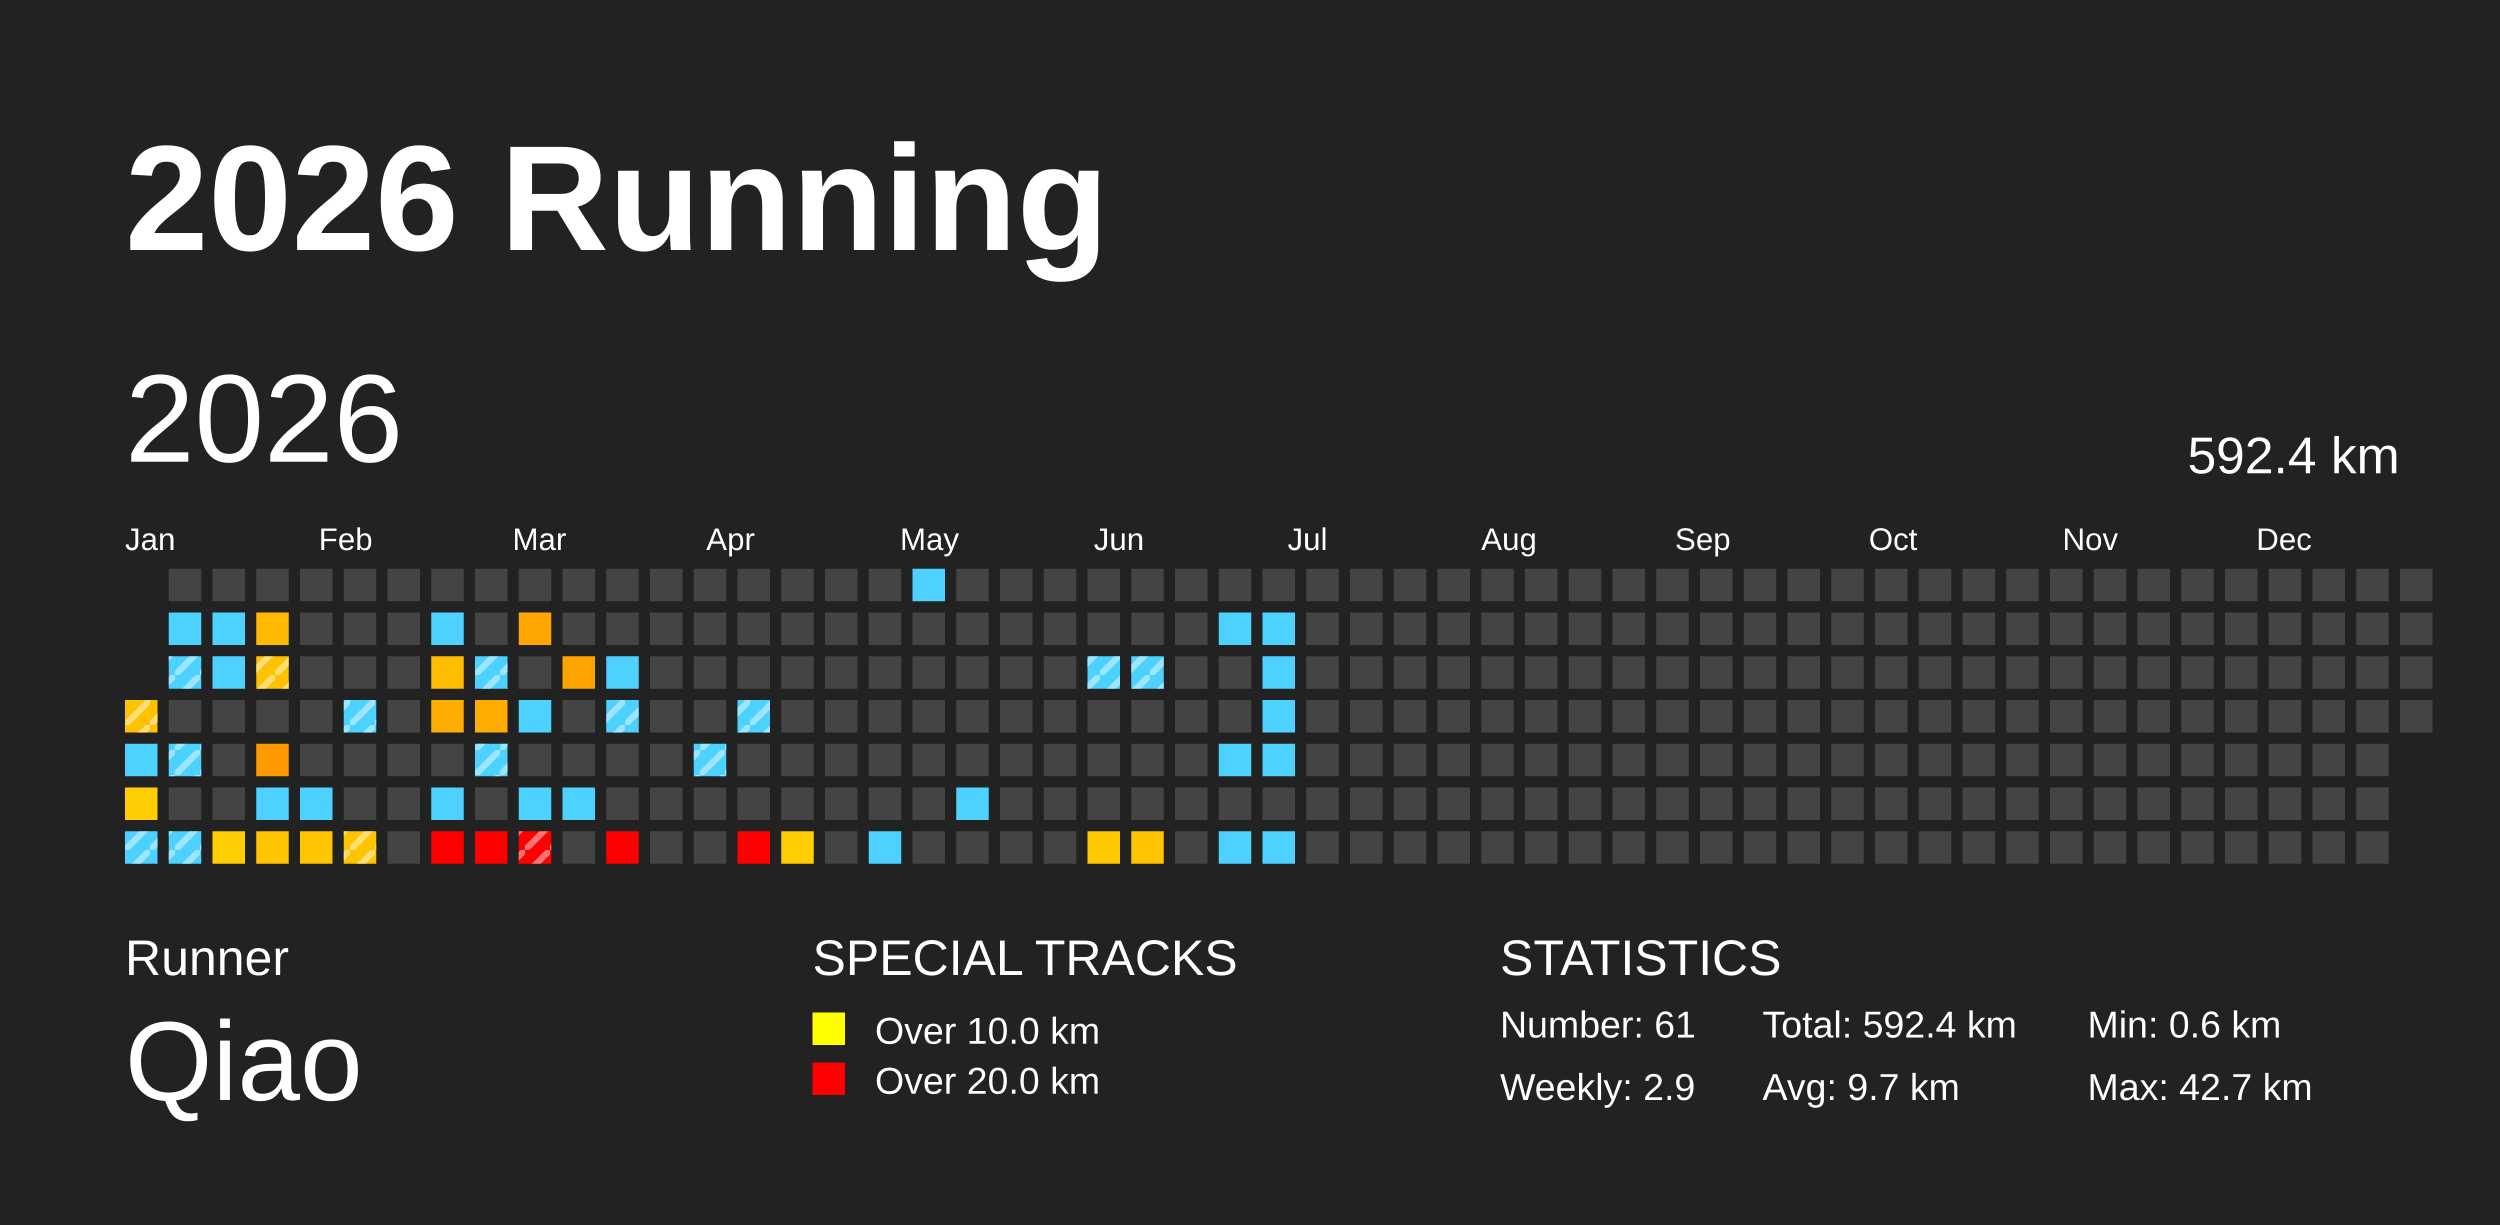
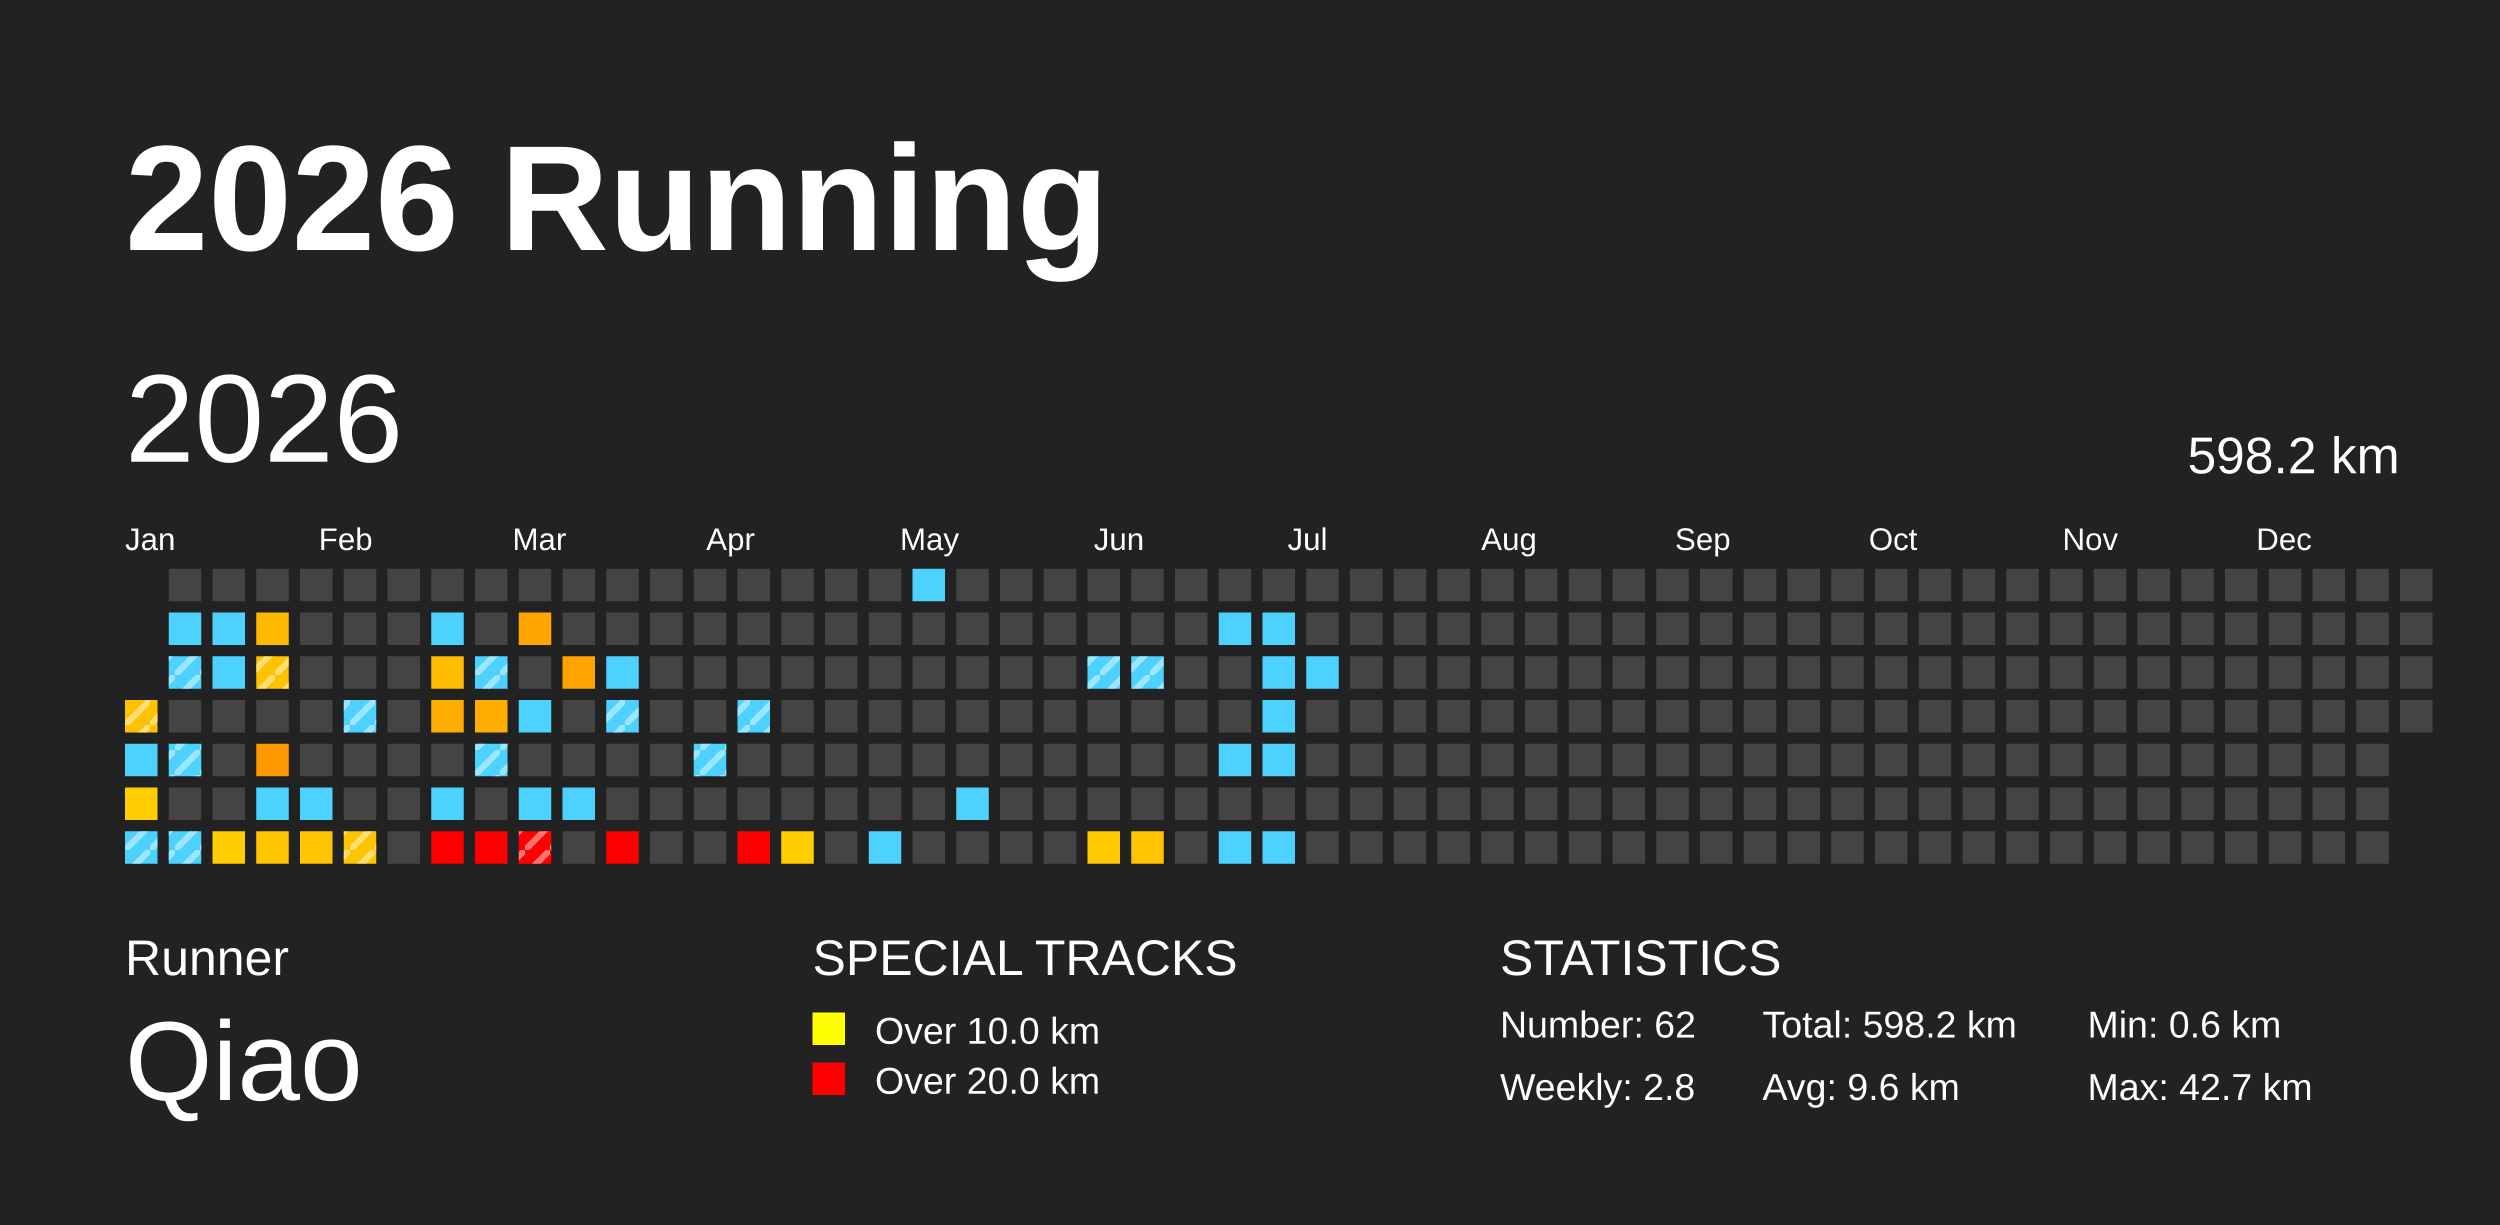
<svg xmlns="http://www.w3.org/2000/svg" baseProfile="full" height="98mm" version="1.1" viewBox="0,0,200,98" width="200mm">
  <defs>
    <pattern height="2" id="indoor-stripe" patternUnits="userSpaceOnUse" width="2">
      <line stroke="white" stroke-opacity="0.45" stroke-width="0.5" x1="0" x2="2" y1="2" y2="0" />
    </pattern>
  </defs>
  <rect fill="#222222" height="98" width="200" x="0" y="0" />
  <text fill="#FFFFFF" style="font-size:12px; font-family:Arial; font-weight:bold;" x="10" y="20">2026 Running</text>
  <text fill="#FFFFFF" style="font-size:4px; font-family:Arial" x="10" y="78">Runner</text>
  <text fill="#FFFFFF" style="font-size:9px; font-family:Arial" x="10" y="88">Qiao</text>
  <text fill="#FFFFFF" style="font-size:4px; font-family:Arial" x="65" y="78">SPECIAL TRACKS</text>
  <rect fill="yellow" height="2.6" width="2.6" x="65" y="81" />
  <text fill="#FFFFFF" style="font-size:3px; font-family:Arial" x="70" y="83.5">Over 10.0 km</text>
  <rect fill="red" height="2.6" width="2.6" x="65" y="85" />
  <text fill="#FFFFFF" style="font-size:3px; font-family:Arial" x="70" y="87.5">Over 20.0 km</text>
  <text fill="#FFFFFF" style="font-size:4px; font-family:Arial" x="120" y="78">STATISTICS</text>
-   <text fill="#FFFFFF" style="font-size:3px; font-family:Arial" x="120" y="83">Number: 61</text>
-   <text fill="#FFFFFF" style="font-size:3px; font-family:Arial" x="120" y="88">Weekly: 2.9</text>
-   <text fill="#FFFFFF" style="font-size:3px; font-family:Arial" x="141" y="83">Total: 592.4 km</text>
-   <text fill="#FFFFFF" style="font-size:3px; font-family:Arial" x="141" y="88">Avg: 9.7 km</text>
+   <text fill="#FFFFFF" style="font-size:3px; font-family:Arial" x="120" y="83">Number: 62</text>
+   <text fill="#FFFFFF" style="font-size:3px; font-family:Arial" x="120" y="88">Weekly: 2.8</text>
+   <text fill="#FFFFFF" style="font-size:3px; font-family:Arial" x="141" y="83">Total: 598.2 km</text>
+   <text fill="#FFFFFF" style="font-size:3px; font-family:Arial" x="141" y="88">Avg: 9.6 km</text>
  <text fill="#FFFFFF" style="font-size:3px; font-family:Arial" x="167" y="83">Min: 0.6 km</text>
  <text fill="#FFFFFF" style="font-size:3px; font-family:Arial" x="167" y="88">Max: 42.7 km</text>
  <text dominant-baseline="hanging" fill="#FFFFFF" style="font-size:10.0px; font-family:Arial;" x="10" y="30">2026</text>
-   <text dominant-baseline="hanging" fill="#FFFFFF" style="font-size:4.125px; font-family:Arial;" x="175" y="35">592.4 km</text>
+   <text dominant-baseline="hanging" fill="#FFFFFF" style="font-size:4.125px; font-family:Arial;" x="175" y="35">598.2 km</text>
  <text fill="#FFFFFF" style="font-size:2.5px; font-family:Arial" x="10.0" y="44">Jan</text>
  <text fill="#FFFFFF" style="font-size:2.5px; font-family:Arial" x="25.5" y="44">Feb</text>
  <text fill="#FFFFFF" style="font-size:2.5px; font-family:Arial" x="41.0" y="44">Mar</text>
  <text fill="#FFFFFF" style="font-size:2.5px; font-family:Arial" x="56.5" y="44">Apr</text>
  <text fill="#FFFFFF" style="font-size:2.5px; font-family:Arial" x="72.0" y="44">May</text>
  <text fill="#FFFFFF" style="font-size:2.5px; font-family:Arial" x="87.5" y="44">Jun</text>
  <text fill="#FFFFFF" style="font-size:2.5px; font-family:Arial" x="103.0" y="44">Jul</text>
  <text fill="#FFFFFF" style="font-size:2.5px; font-family:Arial" x="118.5" y="44">Aug</text>
  <text fill="#FFFFFF" style="font-size:2.5px; font-family:Arial" x="134.0" y="44">Sep</text>
  <text fill="#FFFFFF" style="font-size:2.5px; font-family:Arial" x="149.5" y="44">Oct</text>
  <text fill="#FFFFFF" style="font-size:2.5px; font-family:Arial" x="165.0" y="44">Nov</text>
  <text fill="#FFFFFF" style="font-size:2.5px; font-family:Arial" x="180.5" y="44">Dec</text>
  <rect fill="#ffc200" height="2.6" width="2.6" x="10.0" y="56.0" />
  <rect fill="url(#indoor-stripe)" height="2.6" style="pointer-events: none;" width="2.6" x="10.0" y="56.0" />
  <rect fill="#4dd2ff" height="2.6" width="2.6" x="10.0" y="59.5" />
  <rect fill="#ffcd00" height="2.6" width="2.6" x="10.0" y="63.0" />
  <rect fill="#4dd2ff" height="2.6" width="2.6" x="10.0" y="66.5" />
  <rect fill="url(#indoor-stripe)" height="2.6" style="pointer-events: none;" width="2.6" x="10.0" y="66.5" />
  <rect fill="#444444" height="2.6" width="2.6" x="13.5" y="45.5" />
  <rect fill="#4dd2ff" height="2.6" width="2.6" x="13.5" y="49.0" />
  <rect fill="#4dd2ff" height="2.6" width="2.6" x="13.5" y="52.5" />
  <rect fill="url(#indoor-stripe)" height="2.6" style="pointer-events: none;" width="2.6" x="13.5" y="52.5" />
  <rect fill="#444444" height="2.6" width="2.6" x="13.5" y="56.0" />
  <rect fill="#4dd2ff" height="2.6" width="2.6" x="13.5" y="59.5" />
  <rect fill="url(#indoor-stripe)" height="2.6" style="pointer-events: none;" width="2.6" x="13.5" y="59.5" />
  <rect fill="#444444" height="2.6" width="2.6" x="13.5" y="63.0" />
  <rect fill="#4dd2ff" height="2.6" width="2.6" x="13.5" y="66.5" />
  <rect fill="url(#indoor-stripe)" height="2.6" style="pointer-events: none;" width="2.6" x="13.5" y="66.5" />
  <rect fill="#444444" height="2.6" width="2.6" x="17.0" y="45.5" />
  <rect fill="#4dd2ff" height="2.6" width="2.6" x="17.0" y="49.0" />
  <rect fill="#4dd2ff" height="2.6" width="2.6" x="17.0" y="52.5" />
  <rect fill="#444444" height="2.6" width="2.6" x="17.0" y="56.0" />
  <rect fill="#444444" height="2.6" width="2.6" x="17.0" y="59.5" />
  <rect fill="#444444" height="2.6" width="2.6" x="17.0" y="63.0" />
  <rect fill="#ffcd00" height="2.6" width="2.6" x="17.0" y="66.5" />
  <rect fill="#444444" height="2.6" width="2.6" x="20.5" y="45.5" />
  <rect fill="#ffb900" height="2.6" width="2.6" x="20.5" y="49.0" />
  <rect fill="#ffc200" height="2.6" width="2.6" x="20.5" y="52.5" />
  <rect fill="url(#indoor-stripe)" height="2.6" style="pointer-events: none;" width="2.6" x="20.5" y="52.5" />
  <rect fill="#444444" height="2.6" width="2.6" x="20.5" y="56.0" />
  <rect fill="#ff9900" height="2.6" width="2.6" x="20.5" y="59.5" />
  <rect fill="#4dd2ff" height="2.6" width="2.6" x="20.5" y="63.0" />
  <rect fill="#ffc500" height="2.6" width="2.6" x="20.5" y="66.5" />
  <rect fill="#444444" height="2.6" width="2.6" x="24.0" y="45.5" />
  <rect fill="#444444" height="2.6" width="2.6" x="24.0" y="49.0" />
  <rect fill="#444444" height="2.6" width="2.6" x="24.0" y="52.5" />
  <rect fill="#444444" height="2.6" width="2.6" x="24.0" y="56.0" />
  <rect fill="#444444" height="2.6" width="2.6" x="24.0" y="59.5" />
  <rect fill="#4dd2ff" height="2.6" width="2.6" x="24.0" y="63.0" />
  <rect fill="#ffc500" height="2.6" width="2.6" x="24.0" y="66.5" />
  <rect fill="#444444" height="2.6" width="2.6" x="27.5" y="45.5" />
  <rect fill="#444444" height="2.6" width="2.6" x="27.5" y="49.0" />
  <rect fill="#444444" height="2.6" width="2.6" x="27.5" y="52.5" />
  <rect fill="#4dd2ff" height="2.6" width="2.6" x="27.5" y="56.0" />
  <rect fill="url(#indoor-stripe)" height="2.6" style="pointer-events: none;" width="2.6" x="27.5" y="56.0" />
  <rect fill="#444444" height="2.6" width="2.6" x="27.5" y="59.5" />
  <rect fill="#444444" height="2.6" width="2.6" x="27.5" y="63.0" />
  <rect fill="#ffc400" height="2.6" width="2.6" x="27.5" y="66.5" />
  <rect fill="url(#indoor-stripe)" height="2.6" style="pointer-events: none;" width="2.6" x="27.5" y="66.5" />
  <rect fill="#444444" height="2.6" width="2.6" x="31.0" y="45.5" />
  <rect fill="#444444" height="2.6" width="2.6" x="31.0" y="49.0" />
  <rect fill="#444444" height="2.6" width="2.6" x="31.0" y="52.5" />
  <rect fill="#444444" height="2.6" width="2.6" x="31.0" y="56.0" />
  <rect fill="#444444" height="2.6" width="2.6" x="31.0" y="59.5" />
  <rect fill="#444444" height="2.6" width="2.6" x="31.0" y="63.0" />
  <rect fill="#444444" height="2.6" width="2.6" x="31.0" y="66.5" />
  <rect fill="#444444" height="2.6" width="2.6" x="34.5" y="45.5" />
  <rect fill="#4dd2ff" height="2.6" width="2.6" x="34.5" y="49.0" />
  <rect fill="#ffbc00" height="2.6" width="2.6" x="34.5" y="52.5" />
  <rect fill="#ffad00" height="2.6" width="2.6" x="34.5" y="56.0" />
  <rect fill="#444444" height="2.6" width="2.6" x="34.5" y="59.5" />
  <rect fill="#4dd2ff" height="2.6" width="2.6" x="34.5" y="63.0" />
  <rect fill="red" height="2.6" width="2.6" x="34.5" y="66.5" />
  <rect fill="#444444" height="2.6" width="2.6" x="38.0" y="45.5" />
  <rect fill="#444444" height="2.6" width="2.6" x="38.0" y="49.0" />
  <rect fill="#4dd2ff" height="2.6" width="2.6" x="38.0" y="52.5" />
  <rect fill="url(#indoor-stripe)" height="2.6" style="pointer-events: none;" width="2.6" x="38.0" y="52.5" />
  <rect fill="#ffad00" height="2.6" width="2.6" x="38.0" y="56.0" />
  <rect fill="#4dd2ff" height="2.6" width="2.6" x="38.0" y="59.5" />
  <rect fill="url(#indoor-stripe)" height="2.6" style="pointer-events: none;" width="2.6" x="38.0" y="59.5" />
  <rect fill="#444444" height="2.6" width="2.6" x="38.0" y="63.0" />
  <rect fill="red" height="2.6" width="2.6" x="38.0" y="66.5" />
  <rect fill="#444444" height="2.6" width="2.6" x="41.5" y="45.5" />
  <rect fill="#ffa700" height="2.6" width="2.6" x="41.5" y="49.0" />
  <rect fill="#444444" height="2.6" width="2.6" x="41.5" y="52.5" />
  <rect fill="#4dd2ff" height="2.6" width="2.6" x="41.5" y="56.0" />
  <rect fill="#444444" height="2.6" width="2.6" x="41.5" y="59.5" />
  <rect fill="#4dd2ff" height="2.6" width="2.6" x="41.5" y="63.0" />
  <rect fill="red" height="2.6" width="2.6" x="41.5" y="66.5" />
  <rect fill="url(#indoor-stripe)" height="2.6" style="pointer-events: none;" width="2.6" x="41.5" y="66.5" />
  <rect fill="#444444" height="2.6" width="2.6" x="45.0" y="45.5" />
  <rect fill="#444444" height="2.6" width="2.6" x="45.0" y="49.0" />
  <rect fill="#ffa300" height="2.6" width="2.6" x="45.0" y="52.5" />
  <rect fill="#444444" height="2.6" width="2.6" x="45.0" y="56.0" />
  <rect fill="#444444" height="2.6" width="2.6" x="45.0" y="59.5" />
  <rect fill="#4dd2ff" height="2.6" width="2.6" x="45.0" y="63.0" />
  <rect fill="#444444" height="2.6" width="2.6" x="45.0" y="66.5" />
  <rect fill="#444444" height="2.6" width="2.6" x="48.5" y="45.5" />
  <rect fill="#444444" height="2.6" width="2.6" x="48.5" y="49.0" />
  <rect fill="#4dd2ff" height="2.6" width="2.6" x="48.5" y="52.5" />
  <rect fill="#4dd2ff" height="2.6" width="2.6" x="48.5" y="56.0" />
  <rect fill="url(#indoor-stripe)" height="2.6" style="pointer-events: none;" width="2.6" x="48.5" y="56.0" />
  <rect fill="#444444" height="2.6" width="2.6" x="48.5" y="59.5" />
  <rect fill="#444444" height="2.6" width="2.6" x="48.5" y="63.0" />
  <rect fill="red" height="2.6" width="2.6" x="48.5" y="66.5" />
  <rect fill="#444444" height="2.6" width="2.6" x="52.0" y="45.5" />
  <rect fill="#444444" height="2.6" width="2.6" x="52.0" y="49.0" />
  <rect fill="#444444" height="2.6" width="2.6" x="52.0" y="52.5" />
  <rect fill="#444444" height="2.6" width="2.6" x="52.0" y="56.0" />
  <rect fill="#444444" height="2.6" width="2.6" x="52.0" y="59.5" />
  <rect fill="#444444" height="2.6" width="2.6" x="52.0" y="63.0" />
  <rect fill="#444444" height="2.6" width="2.6" x="52.0" y="66.5" />
  <rect fill="#444444" height="2.6" width="2.6" x="55.5" y="45.5" />
  <rect fill="#444444" height="2.6" width="2.6" x="55.5" y="49.0" />
  <rect fill="#444444" height="2.6" width="2.6" x="55.5" y="52.5" />
  <rect fill="#444444" height="2.6" width="2.6" x="55.5" y="56.0" />
  <rect fill="#4dd2ff" height="2.6" width="2.6" x="55.5" y="59.5" />
  <rect fill="url(#indoor-stripe)" height="2.6" style="pointer-events: none;" width="2.6" x="55.5" y="59.5" />
  <rect fill="#444444" height="2.6" width="2.6" x="55.5" y="63.0" />
  <rect fill="#444444" height="2.6" width="2.6" x="55.5" y="66.5" />
  <rect fill="#444444" height="2.6" width="2.6" x="59.0" y="45.5" />
  <rect fill="#444444" height="2.6" width="2.6" x="59.0" y="49.0" />
  <rect fill="#444444" height="2.6" width="2.6" x="59.0" y="52.5" />
  <rect fill="#4dd2ff" height="2.6" width="2.6" x="59.0" y="56.0" />
  <rect fill="url(#indoor-stripe)" height="2.6" style="pointer-events: none;" width="2.6" x="59.0" y="56.0" />
  <rect fill="#444444" height="2.6" width="2.6" x="59.0" y="59.5" />
  <rect fill="#444444" height="2.6" width="2.6" x="59.0" y="63.0" />
  <rect fill="red" height="2.6" width="2.6" x="59.0" y="66.5" />
  <rect fill="#444444" height="2.6" width="2.6" x="62.5" y="45.5" />
  <rect fill="#444444" height="2.6" width="2.6" x="62.5" y="49.0" />
  <rect fill="#444444" height="2.6" width="2.6" x="62.5" y="52.5" />
  <rect fill="#444444" height="2.6" width="2.6" x="62.5" y="56.0" />
  <rect fill="#444444" height="2.6" width="2.6" x="62.5" y="59.5" />
  <rect fill="#444444" height="2.6" width="2.6" x="62.5" y="63.0" />
  <rect fill="#ffcd00" height="2.6" width="2.6" x="62.5" y="66.5" />
  <rect fill="#444444" height="2.6" width="2.6" x="66.0" y="45.5" />
  <rect fill="#444444" height="2.6" width="2.6" x="66.0" y="49.0" />
  <rect fill="#444444" height="2.6" width="2.6" x="66.0" y="52.5" />
  <rect fill="#444444" height="2.6" width="2.6" x="66.0" y="56.0" />
  <rect fill="#444444" height="2.6" width="2.6" x="66.0" y="59.5" />
  <rect fill="#444444" height="2.6" width="2.6" x="66.0" y="63.0" />
  <rect fill="#444444" height="2.6" width="2.6" x="66.0" y="66.5" />
  <rect fill="#444444" height="2.6" width="2.6" x="69.5" y="45.5" />
  <rect fill="#444444" height="2.6" width="2.6" x="69.5" y="49.0" />
  <rect fill="#444444" height="2.6" width="2.6" x="69.5" y="52.5" />
  <rect fill="#444444" height="2.6" width="2.6" x="69.5" y="56.0" />
  <rect fill="#444444" height="2.6" width="2.6" x="69.5" y="59.5" />
  <rect fill="#444444" height="2.6" width="2.6" x="69.5" y="63.0" />
  <rect fill="#4dd2ff" height="2.6" width="2.6" x="69.5" y="66.5" />
  <rect fill="#4dd2ff" height="2.6" width="2.6" x="73.0" y="45.5" />
  <rect fill="#444444" height="2.6" width="2.6" x="73.0" y="49.0" />
  <rect fill="#444444" height="2.6" width="2.6" x="73.0" y="52.5" />
  <rect fill="#444444" height="2.6" width="2.6" x="73.0" y="56.0" />
  <rect fill="#444444" height="2.6" width="2.6" x="73.0" y="59.5" />
  <rect fill="#444444" height="2.6" width="2.6" x="73.0" y="63.0" />
  <rect fill="#444444" height="2.6" width="2.6" x="73.0" y="66.5" />
  <rect fill="#444444" height="2.6" width="2.6" x="76.5" y="45.5" />
  <rect fill="#444444" height="2.6" width="2.6" x="76.5" y="49.0" />
  <rect fill="#444444" height="2.6" width="2.6" x="76.5" y="52.5" />
  <rect fill="#444444" height="2.6" width="2.6" x="76.5" y="56.0" />
  <rect fill="#444444" height="2.6" width="2.6" x="76.5" y="59.5" />
  <rect fill="#4dd2ff" height="2.6" width="2.6" x="76.5" y="63.0" />
  <rect fill="#444444" height="2.6" width="2.6" x="76.5" y="66.5" />
  <rect fill="#444444" height="2.6" width="2.6" x="80.0" y="45.5" />
  <rect fill="#444444" height="2.6" width="2.6" x="80.0" y="49.0" />
  <rect fill="#444444" height="2.6" width="2.6" x="80.0" y="52.5" />
  <rect fill="#444444" height="2.6" width="2.6" x="80.0" y="56.0" />
  <rect fill="#444444" height="2.6" width="2.6" x="80.0" y="59.5" />
  <rect fill="#444444" height="2.6" width="2.6" x="80.0" y="63.0" />
  <rect fill="#444444" height="2.6" width="2.6" x="80.0" y="66.5" />
  <rect fill="#444444" height="2.6" width="2.6" x="83.5" y="45.5" />
  <rect fill="#444444" height="2.6" width="2.6" x="83.5" y="49.0" />
  <rect fill="#444444" height="2.6" width="2.6" x="83.5" y="52.5" />
  <rect fill="#444444" height="2.6" width="2.6" x="83.5" y="56.0" />
  <rect fill="#444444" height="2.6" width="2.6" x="83.5" y="59.5" />
  <rect fill="#444444" height="2.6" width="2.6" x="83.5" y="63.0" />
  <rect fill="#444444" height="2.6" width="2.6" x="83.5" y="66.5" />
  <rect fill="#444444" height="2.6" width="2.6" x="87.0" y="45.5" />
  <rect fill="#444444" height="2.6" width="2.6" x="87.0" y="49.0" />
  <rect fill="#4dd2ff" height="2.6" width="2.6" x="87.0" y="52.5" />
  <rect fill="url(#indoor-stripe)" height="2.6" style="pointer-events: none;" width="2.6" x="87.0" y="52.5" />
  <rect fill="#444444" height="2.6" width="2.6" x="87.0" y="56.0" />
  <rect fill="#444444" height="2.6" width="2.6" x="87.0" y="59.5" />
  <rect fill="#444444" height="2.6" width="2.6" x="87.0" y="63.0" />
  <rect fill="#ffc900" height="2.6" width="2.6" x="87.0" y="66.5" />
  <rect fill="#444444" height="2.6" width="2.6" x="90.5" y="45.5" />
  <rect fill="#444444" height="2.6" width="2.6" x="90.5" y="49.0" />
  <rect fill="#4dd2ff" height="2.6" width="2.6" x="90.5" y="52.5" />
  <rect fill="url(#indoor-stripe)" height="2.6" style="pointer-events: none;" width="2.6" x="90.5" y="52.5" />
  <rect fill="#444444" height="2.6" width="2.6" x="90.5" y="56.0" />
  <rect fill="#444444" height="2.6" width="2.6" x="90.5" y="59.5" />
  <rect fill="#444444" height="2.6" width="2.6" x="90.5" y="63.0" />
  <rect fill="#ffc300" height="2.6" width="2.6" x="90.5" y="66.5" />
  <rect fill="#444444" height="2.6" width="2.6" x="94.0" y="45.5" />
  <rect fill="#444444" height="2.6" width="2.6" x="94.0" y="49.0" />
  <rect fill="#444444" height="2.6" width="2.6" x="94.0" y="52.5" />
  <rect fill="#444444" height="2.6" width="2.6" x="94.0" y="56.0" />
  <rect fill="#444444" height="2.6" width="2.6" x="94.0" y="59.5" />
  <rect fill="#444444" height="2.6" width="2.6" x="94.0" y="63.0" />
  <rect fill="#444444" height="2.6" width="2.6" x="94.0" y="66.5" />
  <rect fill="#444444" height="2.6" width="2.6" x="97.5" y="45.5" />
  <rect fill="#4dd2ff" height="2.6" width="2.6" x="97.5" y="49.0" />
  <rect fill="#444444" height="2.6" width="2.6" x="97.5" y="52.5" />
  <rect fill="#444444" height="2.6" width="2.6" x="97.5" y="56.0" />
  <rect fill="#4dd2ff" height="2.6" width="2.6" x="97.5" y="59.5" />
  <rect fill="#444444" height="2.6" width="2.6" x="97.5" y="63.0" />
  <rect fill="#4dd2ff" height="2.6" width="2.6" x="97.5" y="66.5" />
  <rect fill="#444444" height="2.6" width="2.6" x="101.0" y="45.5" />
  <rect fill="#4dd2ff" height="2.6" width="2.6" x="101.0" y="49.0" />
  <rect fill="#4dd2ff" height="2.6" width="2.6" x="101.0" y="52.5" />
  <rect fill="#4dd2ff" height="2.6" width="2.6" x="101.0" y="56.0" />
  <rect fill="#4dd2ff" height="2.6" width="2.6" x="101.0" y="59.5" />
  <rect fill="#444444" height="2.6" width="2.6" x="101.0" y="63.0" />
  <rect fill="#4dd2ff" height="2.6" width="2.6" x="101.0" y="66.5" />
  <rect fill="#444444" height="2.6" width="2.6" x="104.5" y="45.5" />
  <rect fill="#444444" height="2.6" width="2.6" x="104.5" y="49.0" />
-   <rect fill="#444444" height="2.6" width="2.6" x="104.5" y="52.5" />
+   <rect fill="#4dd2ff" height="2.6" width="2.6" x="104.5" y="52.5" />
  <rect fill="#444444" height="2.6" width="2.6" x="104.5" y="56.0" />
  <rect fill="#444444" height="2.6" width="2.6" x="104.5" y="59.5" />
  <rect fill="#444444" height="2.6" width="2.6" x="104.5" y="63.0" />
  <rect fill="#444444" height="2.6" width="2.6" x="104.5" y="66.5" />
  <rect fill="#444444" height="2.6" width="2.6" x="108.0" y="45.5" />
  <rect fill="#444444" height="2.6" width="2.6" x="108.0" y="49.0" />
  <rect fill="#444444" height="2.6" width="2.6" x="108.0" y="52.5" />
  <rect fill="#444444" height="2.6" width="2.6" x="108.0" y="56.0" />
  <rect fill="#444444" height="2.6" width="2.6" x="108.0" y="59.5" />
  <rect fill="#444444" height="2.6" width="2.6" x="108.0" y="63.0" />
  <rect fill="#444444" height="2.6" width="2.6" x="108.0" y="66.5" />
  <rect fill="#444444" height="2.6" width="2.6" x="111.5" y="45.5" />
  <rect fill="#444444" height="2.6" width="2.6" x="111.5" y="49.0" />
  <rect fill="#444444" height="2.6" width="2.6" x="111.5" y="52.5" />
  <rect fill="#444444" height="2.6" width="2.6" x="111.5" y="56.0" />
  <rect fill="#444444" height="2.6" width="2.6" x="111.5" y="59.5" />
  <rect fill="#444444" height="2.6" width="2.6" x="111.5" y="63.0" />
  <rect fill="#444444" height="2.6" width="2.6" x="111.5" y="66.5" />
  <rect fill="#444444" height="2.6" width="2.6" x="115.0" y="45.5" />
  <rect fill="#444444" height="2.6" width="2.6" x="115.0" y="49.0" />
  <rect fill="#444444" height="2.6" width="2.6" x="115.0" y="52.5" />
  <rect fill="#444444" height="2.6" width="2.6" x="115.0" y="56.0" />
  <rect fill="#444444" height="2.6" width="2.6" x="115.0" y="59.5" />
  <rect fill="#444444" height="2.6" width="2.6" x="115.0" y="63.0" />
  <rect fill="#444444" height="2.6" width="2.6" x="115.0" y="66.5" />
  <rect fill="#444444" height="2.6" width="2.6" x="118.5" y="45.5" />
  <rect fill="#444444" height="2.6" width="2.6" x="118.5" y="49.0" />
  <rect fill="#444444" height="2.6" width="2.6" x="118.5" y="52.5" />
  <rect fill="#444444" height="2.6" width="2.6" x="118.5" y="56.0" />
  <rect fill="#444444" height="2.6" width="2.6" x="118.5" y="59.5" />
  <rect fill="#444444" height="2.6" width="2.6" x="118.5" y="63.0" />
  <rect fill="#444444" height="2.6" width="2.6" x="118.5" y="66.5" />
  <rect fill="#444444" height="2.6" width="2.6" x="122.0" y="45.5" />
  <rect fill="#444444" height="2.6" width="2.6" x="122.0" y="49.0" />
  <rect fill="#444444" height="2.6" width="2.6" x="122.0" y="52.5" />
  <rect fill="#444444" height="2.6" width="2.6" x="122.0" y="56.0" />
  <rect fill="#444444" height="2.6" width="2.6" x="122.0" y="59.5" />
  <rect fill="#444444" height="2.6" width="2.6" x="122.0" y="63.0" />
  <rect fill="#444444" height="2.6" width="2.6" x="122.0" y="66.5" />
  <rect fill="#444444" height="2.6" width="2.6" x="125.5" y="45.5" />
  <rect fill="#444444" height="2.6" width="2.6" x="125.5" y="49.0" />
  <rect fill="#444444" height="2.6" width="2.6" x="125.5" y="52.5" />
  <rect fill="#444444" height="2.6" width="2.6" x="125.5" y="56.0" />
  <rect fill="#444444" height="2.6" width="2.6" x="125.5" y="59.5" />
  <rect fill="#444444" height="2.6" width="2.6" x="125.5" y="63.0" />
  <rect fill="#444444" height="2.6" width="2.6" x="125.5" y="66.5" />
  <rect fill="#444444" height="2.6" width="2.6" x="129.0" y="45.5" />
  <rect fill="#444444" height="2.6" width="2.6" x="129.0" y="49.0" />
  <rect fill="#444444" height="2.6" width="2.6" x="129.0" y="52.5" />
  <rect fill="#444444" height="2.6" width="2.6" x="129.0" y="56.0" />
  <rect fill="#444444" height="2.6" width="2.6" x="129.0" y="59.5" />
  <rect fill="#444444" height="2.6" width="2.6" x="129.0" y="63.0" />
  <rect fill="#444444" height="2.6" width="2.6" x="129.0" y="66.5" />
  <rect fill="#444444" height="2.6" width="2.6" x="132.5" y="45.5" />
  <rect fill="#444444" height="2.6" width="2.6" x="132.5" y="49.0" />
  <rect fill="#444444" height="2.6" width="2.6" x="132.5" y="52.5" />
  <rect fill="#444444" height="2.6" width="2.6" x="132.5" y="56.0" />
  <rect fill="#444444" height="2.6" width="2.6" x="132.5" y="59.5" />
  <rect fill="#444444" height="2.6" width="2.6" x="132.5" y="63.0" />
  <rect fill="#444444" height="2.6" width="2.6" x="132.5" y="66.5" />
  <rect fill="#444444" height="2.6" width="2.6" x="136.0" y="45.5" />
  <rect fill="#444444" height="2.6" width="2.6" x="136.0" y="49.0" />
  <rect fill="#444444" height="2.6" width="2.6" x="136.0" y="52.5" />
  <rect fill="#444444" height="2.6" width="2.6" x="136.0" y="56.0" />
  <rect fill="#444444" height="2.6" width="2.6" x="136.0" y="59.5" />
  <rect fill="#444444" height="2.6" width="2.6" x="136.0" y="63.0" />
  <rect fill="#444444" height="2.6" width="2.6" x="136.0" y="66.5" />
  <rect fill="#444444" height="2.6" width="2.6" x="139.5" y="45.5" />
  <rect fill="#444444" height="2.6" width="2.6" x="139.5" y="49.0" />
  <rect fill="#444444" height="2.6" width="2.6" x="139.5" y="52.5" />
  <rect fill="#444444" height="2.6" width="2.6" x="139.5" y="56.0" />
  <rect fill="#444444" height="2.6" width="2.6" x="139.5" y="59.5" />
  <rect fill="#444444" height="2.6" width="2.6" x="139.5" y="63.0" />
  <rect fill="#444444" height="2.6" width="2.6" x="139.5" y="66.5" />
  <rect fill="#444444" height="2.6" width="2.6" x="143.0" y="45.5" />
  <rect fill="#444444" height="2.6" width="2.6" x="143.0" y="49.0" />
  <rect fill="#444444" height="2.6" width="2.6" x="143.0" y="52.5" />
  <rect fill="#444444" height="2.6" width="2.6" x="143.0" y="56.0" />
  <rect fill="#444444" height="2.6" width="2.6" x="143.0" y="59.5" />
  <rect fill="#444444" height="2.6" width="2.6" x="143.0" y="63.0" />
  <rect fill="#444444" height="2.6" width="2.6" x="143.0" y="66.5" />
  <rect fill="#444444" height="2.6" width="2.6" x="146.5" y="45.5" />
  <rect fill="#444444" height="2.6" width="2.6" x="146.5" y="49.0" />
  <rect fill="#444444" height="2.6" width="2.6" x="146.5" y="52.5" />
  <rect fill="#444444" height="2.6" width="2.6" x="146.5" y="56.0" />
  <rect fill="#444444" height="2.6" width="2.6" x="146.5" y="59.5" />
  <rect fill="#444444" height="2.6" width="2.6" x="146.5" y="63.0" />
  <rect fill="#444444" height="2.6" width="2.6" x="146.5" y="66.5" />
  <rect fill="#444444" height="2.6" width="2.6" x="150.0" y="45.5" />
  <rect fill="#444444" height="2.6" width="2.6" x="150.0" y="49.0" />
  <rect fill="#444444" height="2.6" width="2.6" x="150.0" y="52.5" />
  <rect fill="#444444" height="2.6" width="2.6" x="150.0" y="56.0" />
  <rect fill="#444444" height="2.6" width="2.6" x="150.0" y="59.5" />
  <rect fill="#444444" height="2.6" width="2.6" x="150.0" y="63.0" />
  <rect fill="#444444" height="2.6" width="2.6" x="150.0" y="66.5" />
  <rect fill="#444444" height="2.6" width="2.6" x="153.5" y="45.5" />
  <rect fill="#444444" height="2.6" width="2.6" x="153.5" y="49.0" />
  <rect fill="#444444" height="2.6" width="2.6" x="153.5" y="52.5" />
  <rect fill="#444444" height="2.6" width="2.6" x="153.5" y="56.0" />
  <rect fill="#444444" height="2.6" width="2.6" x="153.5" y="59.5" />
  <rect fill="#444444" height="2.6" width="2.6" x="153.5" y="63.0" />
  <rect fill="#444444" height="2.6" width="2.6" x="153.5" y="66.5" />
  <rect fill="#444444" height="2.6" width="2.6" x="157.0" y="45.5" />
  <rect fill="#444444" height="2.6" width="2.6" x="157.0" y="49.0" />
  <rect fill="#444444" height="2.6" width="2.6" x="157.0" y="52.5" />
  <rect fill="#444444" height="2.6" width="2.6" x="157.0" y="56.0" />
  <rect fill="#444444" height="2.6" width="2.6" x="157.0" y="59.5" />
  <rect fill="#444444" height="2.6" width="2.6" x="157.0" y="63.0" />
  <rect fill="#444444" height="2.6" width="2.6" x="157.0" y="66.5" />
  <rect fill="#444444" height="2.6" width="2.6" x="160.5" y="45.5" />
  <rect fill="#444444" height="2.6" width="2.6" x="160.5" y="49.0" />
  <rect fill="#444444" height="2.6" width="2.6" x="160.5" y="52.5" />
  <rect fill="#444444" height="2.6" width="2.6" x="160.5" y="56.0" />
  <rect fill="#444444" height="2.6" width="2.6" x="160.5" y="59.5" />
  <rect fill="#444444" height="2.6" width="2.6" x="160.5" y="63.0" />
  <rect fill="#444444" height="2.6" width="2.6" x="160.5" y="66.5" />
  <rect fill="#444444" height="2.6" width="2.6" x="164.0" y="45.5" />
  <rect fill="#444444" height="2.6" width="2.6" x="164.0" y="49.0" />
  <rect fill="#444444" height="2.6" width="2.6" x="164.0" y="52.5" />
  <rect fill="#444444" height="2.6" width="2.6" x="164.0" y="56.0" />
  <rect fill="#444444" height="2.6" width="2.6" x="164.0" y="59.5" />
  <rect fill="#444444" height="2.6" width="2.6" x="164.0" y="63.0" />
  <rect fill="#444444" height="2.6" width="2.6" x="164.0" y="66.5" />
  <rect fill="#444444" height="2.6" width="2.6" x="167.5" y="45.5" />
  <rect fill="#444444" height="2.6" width="2.6" x="167.5" y="49.0" />
  <rect fill="#444444" height="2.6" width="2.6" x="167.5" y="52.5" />
  <rect fill="#444444" height="2.6" width="2.6" x="167.5" y="56.0" />
  <rect fill="#444444" height="2.6" width="2.6" x="167.5" y="59.5" />
  <rect fill="#444444" height="2.6" width="2.6" x="167.5" y="63.0" />
  <rect fill="#444444" height="2.6" width="2.6" x="167.5" y="66.5" />
  <rect fill="#444444" height="2.6" width="2.6" x="171.0" y="45.5" />
  <rect fill="#444444" height="2.6" width="2.6" x="171.0" y="49.0" />
  <rect fill="#444444" height="2.6" width="2.6" x="171.0" y="52.5" />
  <rect fill="#444444" height="2.6" width="2.6" x="171.0" y="56.0" />
  <rect fill="#444444" height="2.6" width="2.6" x="171.0" y="59.5" />
  <rect fill="#444444" height="2.6" width="2.6" x="171.0" y="63.0" />
  <rect fill="#444444" height="2.6" width="2.6" x="171.0" y="66.5" />
  <rect fill="#444444" height="2.6" width="2.6" x="174.5" y="45.5" />
  <rect fill="#444444" height="2.6" width="2.6" x="174.5" y="49.0" />
  <rect fill="#444444" height="2.6" width="2.6" x="174.5" y="52.5" />
  <rect fill="#444444" height="2.6" width="2.6" x="174.5" y="56.0" />
  <rect fill="#444444" height="2.6" width="2.6" x="174.5" y="59.5" />
  <rect fill="#444444" height="2.6" width="2.6" x="174.5" y="63.0" />
  <rect fill="#444444" height="2.6" width="2.6" x="174.5" y="66.5" />
  <rect fill="#444444" height="2.6" width="2.6" x="178.0" y="45.5" />
  <rect fill="#444444" height="2.6" width="2.6" x="178.0" y="49.0" />
  <rect fill="#444444" height="2.6" width="2.6" x="178.0" y="52.5" />
  <rect fill="#444444" height="2.6" width="2.6" x="178.0" y="56.0" />
  <rect fill="#444444" height="2.6" width="2.6" x="178.0" y="59.5" />
  <rect fill="#444444" height="2.6" width="2.6" x="178.0" y="63.0" />
  <rect fill="#444444" height="2.6" width="2.6" x="178.0" y="66.5" />
  <rect fill="#444444" height="2.6" width="2.6" x="181.5" y="45.5" />
  <rect fill="#444444" height="2.6" width="2.6" x="181.5" y="49.0" />
  <rect fill="#444444" height="2.6" width="2.6" x="181.5" y="52.5" />
  <rect fill="#444444" height="2.6" width="2.6" x="181.5" y="56.0" />
  <rect fill="#444444" height="2.6" width="2.6" x="181.5" y="59.5" />
  <rect fill="#444444" height="2.6" width="2.6" x="181.5" y="63.0" />
  <rect fill="#444444" height="2.6" width="2.6" x="181.5" y="66.5" />
  <rect fill="#444444" height="2.6" width="2.6" x="185.0" y="45.5" />
  <rect fill="#444444" height="2.6" width="2.6" x="185.0" y="49.0" />
  <rect fill="#444444" height="2.6" width="2.6" x="185.0" y="52.5" />
  <rect fill="#444444" height="2.6" width="2.6" x="185.0" y="56.0" />
  <rect fill="#444444" height="2.6" width="2.6" x="185.0" y="59.5" />
  <rect fill="#444444" height="2.6" width="2.6" x="185.0" y="63.0" />
  <rect fill="#444444" height="2.6" width="2.6" x="185.0" y="66.5" />
  <rect fill="#444444" height="2.6" width="2.6" x="188.5" y="45.5" />
  <rect fill="#444444" height="2.6" width="2.6" x="188.5" y="49.0" />
  <rect fill="#444444" height="2.6" width="2.6" x="188.5" y="52.5" />
  <rect fill="#444444" height="2.6" width="2.6" x="188.5" y="56.0" />
  <rect fill="#444444" height="2.6" width="2.6" x="188.5" y="59.5" />
  <rect fill="#444444" height="2.6" width="2.6" x="188.5" y="63.0" />
  <rect fill="#444444" height="2.6" width="2.6" x="188.5" y="66.5" />
  <rect fill="#444444" height="2.6" width="2.6" x="192.0" y="45.5" />
  <rect fill="#444444" height="2.6" width="2.6" x="192.0" y="49.0" />
  <rect fill="#444444" height="2.6" width="2.6" x="192.0" y="52.5" />
  <rect fill="#444444" height="2.6" width="2.6" x="192.0" y="56.0" />
</svg>
